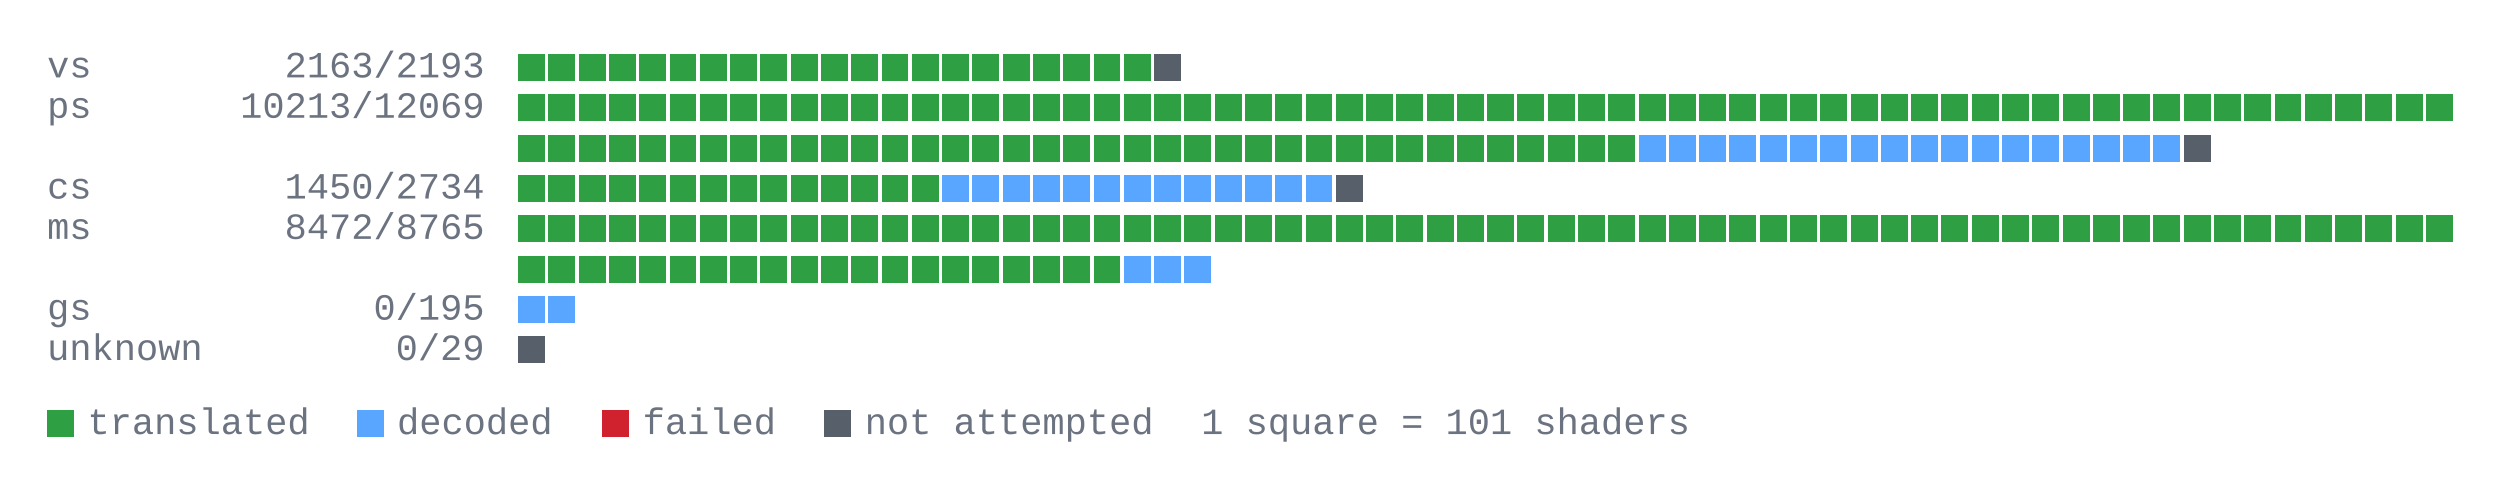
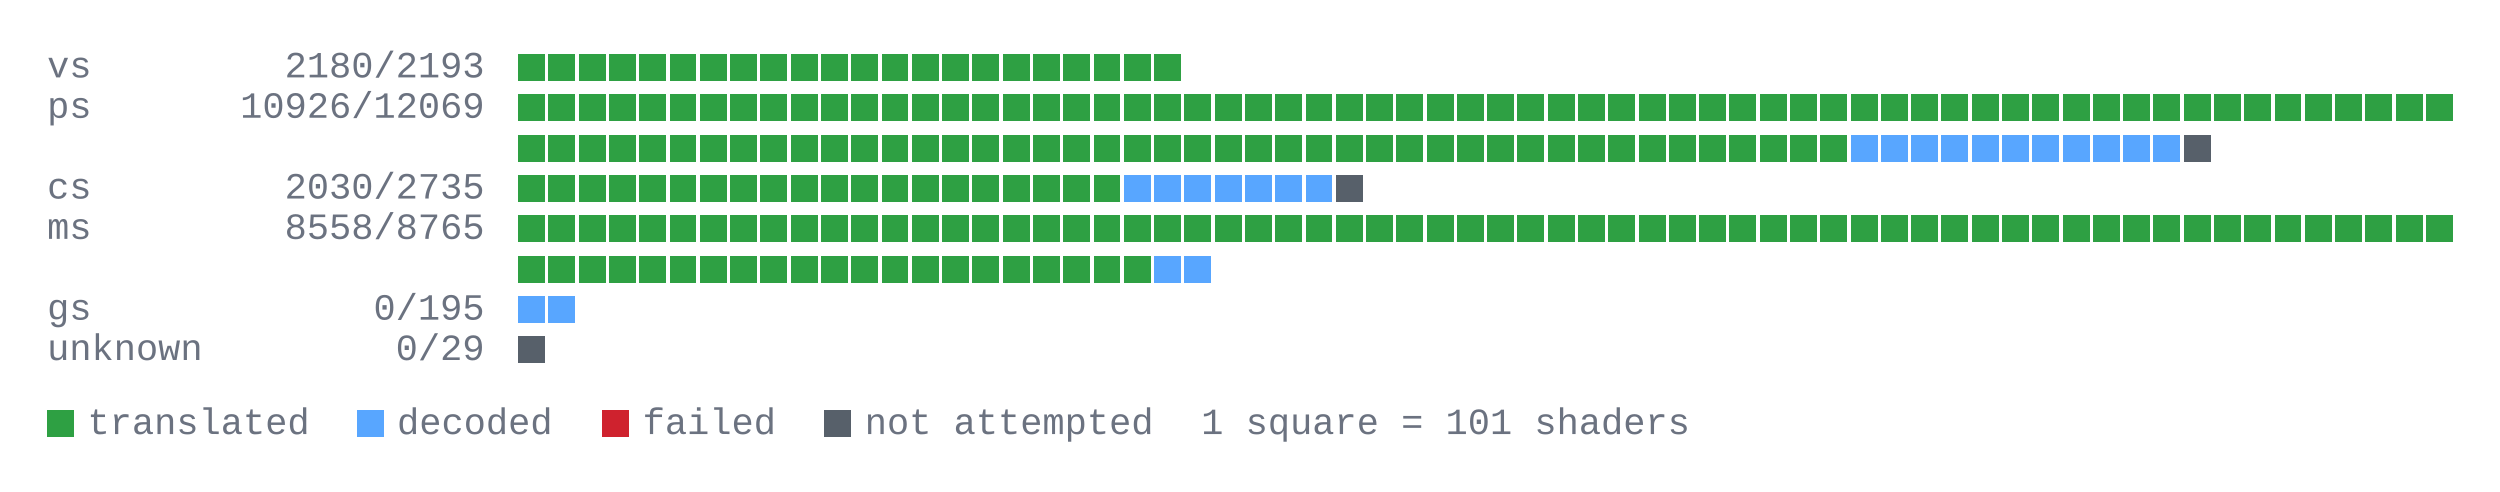
<svg xmlns="http://www.w3.org/2000/svg" width="743" height="146" viewBox="0 0 743 146" role="img">
  <g font-family="ui-monospace, SFMono-Regular, Menlo, Consolas, 'Liberation Mono', monospace" font-size="11" fill="#6b7280">
    <text x="14" y="23">vs</text>
-     <text x="144" y="23" text-anchor="end">2163/2193</text>
+     <text x="144" y="23" text-anchor="end">2180/2193</text>
    <g shape-rendering="crispEdges">
      <rect x="154" y="16" width="8" height="8" fill="#2ea043" />
      <rect x="163" y="16" width="8" height="8" fill="#2ea043" />
      <rect x="172" y="16" width="8" height="8" fill="#2ea043" />
      <rect x="181" y="16" width="8" height="8" fill="#2ea043" />
      <rect x="190" y="16" width="8" height="8" fill="#2ea043" />
      <rect x="199" y="16" width="8" height="8" fill="#2ea043" />
      <rect x="208" y="16" width="8" height="8" fill="#2ea043" />
      <rect x="217" y="16" width="8" height="8" fill="#2ea043" />
      <rect x="226" y="16" width="8" height="8" fill="#2ea043" />
      <rect x="235" y="16" width="8" height="8" fill="#2ea043" />
      <rect x="244" y="16" width="8" height="8" fill="#2ea043" />
      <rect x="253" y="16" width="8" height="8" fill="#2ea043" />
      <rect x="262" y="16" width="8" height="8" fill="#2ea043" />
      <rect x="271" y="16" width="8" height="8" fill="#2ea043" />
      <rect x="280" y="16" width="8" height="8" fill="#2ea043" />
      <rect x="289" y="16" width="8" height="8" fill="#2ea043" />
      <rect x="298" y="16" width="8" height="8" fill="#2ea043" />
      <rect x="307" y="16" width="8" height="8" fill="#2ea043" />
      <rect x="316" y="16" width="8" height="8" fill="#2ea043" />
      <rect x="325" y="16" width="8" height="8" fill="#2ea043" />
      <rect x="334" y="16" width="8" height="8" fill="#2ea043" />
-       <rect x="343" y="16" width="8" height="8" fill="#57606a" />
+       <rect x="343" y="16" width="8" height="8" fill="#2ea043" />
    </g>
    <text x="14" y="35">ps</text>
-     <text x="144" y="35" text-anchor="end">10213/12069</text>
+     <text x="144" y="35" text-anchor="end">10926/12069</text>
    <g shape-rendering="crispEdges">
      <rect x="154" y="28" width="8" height="8" fill="#2ea043" />
      <rect x="163" y="28" width="8" height="8" fill="#2ea043" />
      <rect x="172" y="28" width="8" height="8" fill="#2ea043" />
      <rect x="181" y="28" width="8" height="8" fill="#2ea043" />
      <rect x="190" y="28" width="8" height="8" fill="#2ea043" />
      <rect x="199" y="28" width="8" height="8" fill="#2ea043" />
      <rect x="208" y="28" width="8" height="8" fill="#2ea043" />
      <rect x="217" y="28" width="8" height="8" fill="#2ea043" />
      <rect x="226" y="28" width="8" height="8" fill="#2ea043" />
      <rect x="235" y="28" width="8" height="8" fill="#2ea043" />
      <rect x="244" y="28" width="8" height="8" fill="#2ea043" />
      <rect x="253" y="28" width="8" height="8" fill="#2ea043" />
      <rect x="262" y="28" width="8" height="8" fill="#2ea043" />
      <rect x="271" y="28" width="8" height="8" fill="#2ea043" />
      <rect x="280" y="28" width="8" height="8" fill="#2ea043" />
      <rect x="289" y="28" width="8" height="8" fill="#2ea043" />
      <rect x="298" y="28" width="8" height="8" fill="#2ea043" />
      <rect x="307" y="28" width="8" height="8" fill="#2ea043" />
      <rect x="316" y="28" width="8" height="8" fill="#2ea043" />
      <rect x="325" y="28" width="8" height="8" fill="#2ea043" />
      <rect x="334" y="28" width="8" height="8" fill="#2ea043" />
      <rect x="343" y="28" width="8" height="8" fill="#2ea043" />
      <rect x="352" y="28" width="8" height="8" fill="#2ea043" />
      <rect x="361" y="28" width="8" height="8" fill="#2ea043" />
      <rect x="370" y="28" width="8" height="8" fill="#2ea043" />
      <rect x="379" y="28" width="8" height="8" fill="#2ea043" />
      <rect x="388" y="28" width="8" height="8" fill="#2ea043" />
      <rect x="397" y="28" width="8" height="8" fill="#2ea043" />
      <rect x="406" y="28" width="8" height="8" fill="#2ea043" />
      <rect x="415" y="28" width="8" height="8" fill="#2ea043" />
      <rect x="424" y="28" width="8" height="8" fill="#2ea043" />
      <rect x="433" y="28" width="8" height="8" fill="#2ea043" />
      <rect x="442" y="28" width="8" height="8" fill="#2ea043" />
      <rect x="451" y="28" width="8" height="8" fill="#2ea043" />
      <rect x="460" y="28" width="8" height="8" fill="#2ea043" />
      <rect x="469" y="28" width="8" height="8" fill="#2ea043" />
      <rect x="478" y="28" width="8" height="8" fill="#2ea043" />
      <rect x="487" y="28" width="8" height="8" fill="#2ea043" />
      <rect x="496" y="28" width="8" height="8" fill="#2ea043" />
      <rect x="505" y="28" width="8" height="8" fill="#2ea043" />
      <rect x="514" y="28" width="8" height="8" fill="#2ea043" />
      <rect x="523" y="28" width="8" height="8" fill="#2ea043" />
      <rect x="532" y="28" width="8" height="8" fill="#2ea043" />
      <rect x="541" y="28" width="8" height="8" fill="#2ea043" />
      <rect x="550" y="28" width="8" height="8" fill="#2ea043" />
      <rect x="559" y="28" width="8" height="8" fill="#2ea043" />
      <rect x="568" y="28" width="8" height="8" fill="#2ea043" />
      <rect x="577" y="28" width="8" height="8" fill="#2ea043" />
      <rect x="586" y="28" width="8" height="8" fill="#2ea043" />
      <rect x="595" y="28" width="8" height="8" fill="#2ea043" />
      <rect x="604" y="28" width="8" height="8" fill="#2ea043" />
      <rect x="613" y="28" width="8" height="8" fill="#2ea043" />
      <rect x="622" y="28" width="8" height="8" fill="#2ea043" />
      <rect x="631" y="28" width="8" height="8" fill="#2ea043" />
      <rect x="640" y="28" width="8" height="8" fill="#2ea043" />
      <rect x="649" y="28" width="8" height="8" fill="#2ea043" />
      <rect x="658" y="28" width="8" height="8" fill="#2ea043" />
      <rect x="667" y="28" width="8" height="8" fill="#2ea043" />
      <rect x="676" y="28" width="8" height="8" fill="#2ea043" />
      <rect x="685" y="28" width="8" height="8" fill="#2ea043" />
      <rect x="694" y="28" width="8" height="8" fill="#2ea043" />
      <rect x="703" y="28" width="8" height="8" fill="#2ea043" />
      <rect x="712" y="28" width="8" height="8" fill="#2ea043" />
      <rect x="721" y="28" width="8" height="8" fill="#2ea043" />
      <rect x="154" y="40" width="8" height="8" fill="#2ea043" />
      <rect x="163" y="40" width="8" height="8" fill="#2ea043" />
      <rect x="172" y="40" width="8" height="8" fill="#2ea043" />
      <rect x="181" y="40" width="8" height="8" fill="#2ea043" />
      <rect x="190" y="40" width="8" height="8" fill="#2ea043" />
      <rect x="199" y="40" width="8" height="8" fill="#2ea043" />
      <rect x="208" y="40" width="8" height="8" fill="#2ea043" />
      <rect x="217" y="40" width="8" height="8" fill="#2ea043" />
      <rect x="226" y="40" width="8" height="8" fill="#2ea043" />
      <rect x="235" y="40" width="8" height="8" fill="#2ea043" />
      <rect x="244" y="40" width="8" height="8" fill="#2ea043" />
      <rect x="253" y="40" width="8" height="8" fill="#2ea043" />
      <rect x="262" y="40" width="8" height="8" fill="#2ea043" />
      <rect x="271" y="40" width="8" height="8" fill="#2ea043" />
      <rect x="280" y="40" width="8" height="8" fill="#2ea043" />
      <rect x="289" y="40" width="8" height="8" fill="#2ea043" />
      <rect x="298" y="40" width="8" height="8" fill="#2ea043" />
      <rect x="307" y="40" width="8" height="8" fill="#2ea043" />
      <rect x="316" y="40" width="8" height="8" fill="#2ea043" />
      <rect x="325" y="40" width="8" height="8" fill="#2ea043" />
      <rect x="334" y="40" width="8" height="8" fill="#2ea043" />
      <rect x="343" y="40" width="8" height="8" fill="#2ea043" />
      <rect x="352" y="40" width="8" height="8" fill="#2ea043" />
      <rect x="361" y="40" width="8" height="8" fill="#2ea043" />
      <rect x="370" y="40" width="8" height="8" fill="#2ea043" />
      <rect x="379" y="40" width="8" height="8" fill="#2ea043" />
      <rect x="388" y="40" width="8" height="8" fill="#2ea043" />
      <rect x="397" y="40" width="8" height="8" fill="#2ea043" />
      <rect x="406" y="40" width="8" height="8" fill="#2ea043" />
      <rect x="415" y="40" width="8" height="8" fill="#2ea043" />
      <rect x="424" y="40" width="8" height="8" fill="#2ea043" />
      <rect x="433" y="40" width="8" height="8" fill="#2ea043" />
      <rect x="442" y="40" width="8" height="8" fill="#2ea043" />
      <rect x="451" y="40" width="8" height="8" fill="#2ea043" />
      <rect x="460" y="40" width="8" height="8" fill="#2ea043" />
      <rect x="469" y="40" width="8" height="8" fill="#2ea043" />
      <rect x="478" y="40" width="8" height="8" fill="#2ea043" />
-       <rect x="487" y="40" width="8" height="8" fill="#58a6ff" />
-       <rect x="496" y="40" width="8" height="8" fill="#58a6ff" />
-       <rect x="505" y="40" width="8" height="8" fill="#58a6ff" />
-       <rect x="514" y="40" width="8" height="8" fill="#58a6ff" />
-       <rect x="523" y="40" width="8" height="8" fill="#58a6ff" />
-       <rect x="532" y="40" width="8" height="8" fill="#58a6ff" />
-       <rect x="541" y="40" width="8" height="8" fill="#58a6ff" />
+       <rect x="487" y="40" width="8" height="8" fill="#2ea043" />
+       <rect x="496" y="40" width="8" height="8" fill="#2ea043" />
+       <rect x="505" y="40" width="8" height="8" fill="#2ea043" />
+       <rect x="514" y="40" width="8" height="8" fill="#2ea043" />
+       <rect x="523" y="40" width="8" height="8" fill="#2ea043" />
+       <rect x="532" y="40" width="8" height="8" fill="#2ea043" />
+       <rect x="541" y="40" width="8" height="8" fill="#2ea043" />
      <rect x="550" y="40" width="8" height="8" fill="#58a6ff" />
      <rect x="559" y="40" width="8" height="8" fill="#58a6ff" />
      <rect x="568" y="40" width="8" height="8" fill="#58a6ff" />
      <rect x="577" y="40" width="8" height="8" fill="#58a6ff" />
      <rect x="586" y="40" width="8" height="8" fill="#58a6ff" />
      <rect x="595" y="40" width="8" height="8" fill="#58a6ff" />
      <rect x="604" y="40" width="8" height="8" fill="#58a6ff" />
      <rect x="613" y="40" width="8" height="8" fill="#58a6ff" />
      <rect x="622" y="40" width="8" height="8" fill="#58a6ff" />
      <rect x="631" y="40" width="8" height="8" fill="#58a6ff" />
      <rect x="640" y="40" width="8" height="8" fill="#58a6ff" />
      <rect x="649" y="40" width="8" height="8" fill="#57606a" />
    </g>
    <text x="14" y="59">cs</text>
-     <text x="144" y="59" text-anchor="end">1450/2734</text>
+     <text x="144" y="59" text-anchor="end">2030/2735</text>
    <g shape-rendering="crispEdges">
      <rect x="154" y="52" width="8" height="8" fill="#2ea043" />
      <rect x="163" y="52" width="8" height="8" fill="#2ea043" />
      <rect x="172" y="52" width="8" height="8" fill="#2ea043" />
      <rect x="181" y="52" width="8" height="8" fill="#2ea043" />
      <rect x="190" y="52" width="8" height="8" fill="#2ea043" />
      <rect x="199" y="52" width="8" height="8" fill="#2ea043" />
      <rect x="208" y="52" width="8" height="8" fill="#2ea043" />
      <rect x="217" y="52" width="8" height="8" fill="#2ea043" />
      <rect x="226" y="52" width="8" height="8" fill="#2ea043" />
      <rect x="235" y="52" width="8" height="8" fill="#2ea043" />
      <rect x="244" y="52" width="8" height="8" fill="#2ea043" />
      <rect x="253" y="52" width="8" height="8" fill="#2ea043" />
      <rect x="262" y="52" width="8" height="8" fill="#2ea043" />
      <rect x="271" y="52" width="8" height="8" fill="#2ea043" />
-       <rect x="280" y="52" width="8" height="8" fill="#58a6ff" />
-       <rect x="289" y="52" width="8" height="8" fill="#58a6ff" />
-       <rect x="298" y="52" width="8" height="8" fill="#58a6ff" />
-       <rect x="307" y="52" width="8" height="8" fill="#58a6ff" />
-       <rect x="316" y="52" width="8" height="8" fill="#58a6ff" />
-       <rect x="325" y="52" width="8" height="8" fill="#58a6ff" />
+       <rect x="280" y="52" width="8" height="8" fill="#2ea043" />
+       <rect x="289" y="52" width="8" height="8" fill="#2ea043" />
+       <rect x="298" y="52" width="8" height="8" fill="#2ea043" />
+       <rect x="307" y="52" width="8" height="8" fill="#2ea043" />
+       <rect x="316" y="52" width="8" height="8" fill="#2ea043" />
+       <rect x="325" y="52" width="8" height="8" fill="#2ea043" />
      <rect x="334" y="52" width="8" height="8" fill="#58a6ff" />
      <rect x="343" y="52" width="8" height="8" fill="#58a6ff" />
      <rect x="352" y="52" width="8" height="8" fill="#58a6ff" />
      <rect x="361" y="52" width="8" height="8" fill="#58a6ff" />
      <rect x="370" y="52" width="8" height="8" fill="#58a6ff" />
      <rect x="379" y="52" width="8" height="8" fill="#58a6ff" />
      <rect x="388" y="52" width="8" height="8" fill="#58a6ff" />
      <rect x="397" y="52" width="8" height="8" fill="#57606a" />
    </g>
    <text x="14" y="71">ms</text>
-     <text x="144" y="71" text-anchor="end">8472/8765</text>
+     <text x="144" y="71" text-anchor="end">8558/8765</text>
    <g shape-rendering="crispEdges">
      <rect x="154" y="64" width="8" height="8" fill="#2ea043" />
      <rect x="163" y="64" width="8" height="8" fill="#2ea043" />
      <rect x="172" y="64" width="8" height="8" fill="#2ea043" />
      <rect x="181" y="64" width="8" height="8" fill="#2ea043" />
      <rect x="190" y="64" width="8" height="8" fill="#2ea043" />
      <rect x="199" y="64" width="8" height="8" fill="#2ea043" />
      <rect x="208" y="64" width="8" height="8" fill="#2ea043" />
      <rect x="217" y="64" width="8" height="8" fill="#2ea043" />
      <rect x="226" y="64" width="8" height="8" fill="#2ea043" />
      <rect x="235" y="64" width="8" height="8" fill="#2ea043" />
      <rect x="244" y="64" width="8" height="8" fill="#2ea043" />
      <rect x="253" y="64" width="8" height="8" fill="#2ea043" />
      <rect x="262" y="64" width="8" height="8" fill="#2ea043" />
      <rect x="271" y="64" width="8" height="8" fill="#2ea043" />
      <rect x="280" y="64" width="8" height="8" fill="#2ea043" />
      <rect x="289" y="64" width="8" height="8" fill="#2ea043" />
      <rect x="298" y="64" width="8" height="8" fill="#2ea043" />
      <rect x="307" y="64" width="8" height="8" fill="#2ea043" />
      <rect x="316" y="64" width="8" height="8" fill="#2ea043" />
      <rect x="325" y="64" width="8" height="8" fill="#2ea043" />
      <rect x="334" y="64" width="8" height="8" fill="#2ea043" />
      <rect x="343" y="64" width="8" height="8" fill="#2ea043" />
      <rect x="352" y="64" width="8" height="8" fill="#2ea043" />
      <rect x="361" y="64" width="8" height="8" fill="#2ea043" />
      <rect x="370" y="64" width="8" height="8" fill="#2ea043" />
      <rect x="379" y="64" width="8" height="8" fill="#2ea043" />
      <rect x="388" y="64" width="8" height="8" fill="#2ea043" />
      <rect x="397" y="64" width="8" height="8" fill="#2ea043" />
      <rect x="406" y="64" width="8" height="8" fill="#2ea043" />
      <rect x="415" y="64" width="8" height="8" fill="#2ea043" />
      <rect x="424" y="64" width="8" height="8" fill="#2ea043" />
      <rect x="433" y="64" width="8" height="8" fill="#2ea043" />
      <rect x="442" y="64" width="8" height="8" fill="#2ea043" />
      <rect x="451" y="64" width="8" height="8" fill="#2ea043" />
      <rect x="460" y="64" width="8" height="8" fill="#2ea043" />
      <rect x="469" y="64" width="8" height="8" fill="#2ea043" />
      <rect x="478" y="64" width="8" height="8" fill="#2ea043" />
      <rect x="487" y="64" width="8" height="8" fill="#2ea043" />
      <rect x="496" y="64" width="8" height="8" fill="#2ea043" />
      <rect x="505" y="64" width="8" height="8" fill="#2ea043" />
      <rect x="514" y="64" width="8" height="8" fill="#2ea043" />
      <rect x="523" y="64" width="8" height="8" fill="#2ea043" />
      <rect x="532" y="64" width="8" height="8" fill="#2ea043" />
      <rect x="541" y="64" width="8" height="8" fill="#2ea043" />
      <rect x="550" y="64" width="8" height="8" fill="#2ea043" />
      <rect x="559" y="64" width="8" height="8" fill="#2ea043" />
      <rect x="568" y="64" width="8" height="8" fill="#2ea043" />
      <rect x="577" y="64" width="8" height="8" fill="#2ea043" />
      <rect x="586" y="64" width="8" height="8" fill="#2ea043" />
      <rect x="595" y="64" width="8" height="8" fill="#2ea043" />
      <rect x="604" y="64" width="8" height="8" fill="#2ea043" />
      <rect x="613" y="64" width="8" height="8" fill="#2ea043" />
      <rect x="622" y="64" width="8" height="8" fill="#2ea043" />
      <rect x="631" y="64" width="8" height="8" fill="#2ea043" />
      <rect x="640" y="64" width="8" height="8" fill="#2ea043" />
      <rect x="649" y="64" width="8" height="8" fill="#2ea043" />
      <rect x="658" y="64" width="8" height="8" fill="#2ea043" />
      <rect x="667" y="64" width="8" height="8" fill="#2ea043" />
      <rect x="676" y="64" width="8" height="8" fill="#2ea043" />
      <rect x="685" y="64" width="8" height="8" fill="#2ea043" />
      <rect x="694" y="64" width="8" height="8" fill="#2ea043" />
      <rect x="703" y="64" width="8" height="8" fill="#2ea043" />
      <rect x="712" y="64" width="8" height="8" fill="#2ea043" />
      <rect x="721" y="64" width="8" height="8" fill="#2ea043" />
      <rect x="154" y="76" width="8" height="8" fill="#2ea043" />
      <rect x="163" y="76" width="8" height="8" fill="#2ea043" />
      <rect x="172" y="76" width="8" height="8" fill="#2ea043" />
      <rect x="181" y="76" width="8" height="8" fill="#2ea043" />
      <rect x="190" y="76" width="8" height="8" fill="#2ea043" />
      <rect x="199" y="76" width="8" height="8" fill="#2ea043" />
      <rect x="208" y="76" width="8" height="8" fill="#2ea043" />
      <rect x="217" y="76" width="8" height="8" fill="#2ea043" />
      <rect x="226" y="76" width="8" height="8" fill="#2ea043" />
      <rect x="235" y="76" width="8" height="8" fill="#2ea043" />
      <rect x="244" y="76" width="8" height="8" fill="#2ea043" />
      <rect x="253" y="76" width="8" height="8" fill="#2ea043" />
      <rect x="262" y="76" width="8" height="8" fill="#2ea043" />
      <rect x="271" y="76" width="8" height="8" fill="#2ea043" />
      <rect x="280" y="76" width="8" height="8" fill="#2ea043" />
      <rect x="289" y="76" width="8" height="8" fill="#2ea043" />
      <rect x="298" y="76" width="8" height="8" fill="#2ea043" />
      <rect x="307" y="76" width="8" height="8" fill="#2ea043" />
      <rect x="316" y="76" width="8" height="8" fill="#2ea043" />
      <rect x="325" y="76" width="8" height="8" fill="#2ea043" />
-       <rect x="334" y="76" width="8" height="8" fill="#58a6ff" />
+       <rect x="334" y="76" width="8" height="8" fill="#2ea043" />
      <rect x="343" y="76" width="8" height="8" fill="#58a6ff" />
      <rect x="352" y="76" width="8" height="8" fill="#58a6ff" />
    </g>
    <text x="14" y="95">gs</text>
    <text x="144" y="95" text-anchor="end">0/195</text>
    <g shape-rendering="crispEdges">
      <rect x="154" y="88" width="8" height="8" fill="#58a6ff" />
      <rect x="163" y="88" width="8" height="8" fill="#58a6ff" />
    </g>
    <text x="14" y="107">unknown</text>
    <text x="144" y="107" text-anchor="end">0/29</text>
    <g shape-rendering="crispEdges">
      <rect x="154" y="100" width="8" height="8" fill="#57606a" />
    </g>
    <g shape-rendering="crispEdges">
      <rect x="14" y="122" width="8" height="8" fill="#2ea043" />
      <text x="26" y="129">translated</text>
      <rect x="106" y="122" width="8" height="8" fill="#58a6ff" />
      <text x="118" y="129">decoded</text>
      <rect x="179" y="122" width="8" height="8" fill="#cf222e" />
      <text x="191" y="129">failed</text>
      <rect x="245" y="122" width="8" height="8" fill="#57606a" />
      <text x="257" y="129">not attempted</text>
      <text x="357" y="129">1 square = 101 shaders</text>
    </g>
  </g>
</svg>
